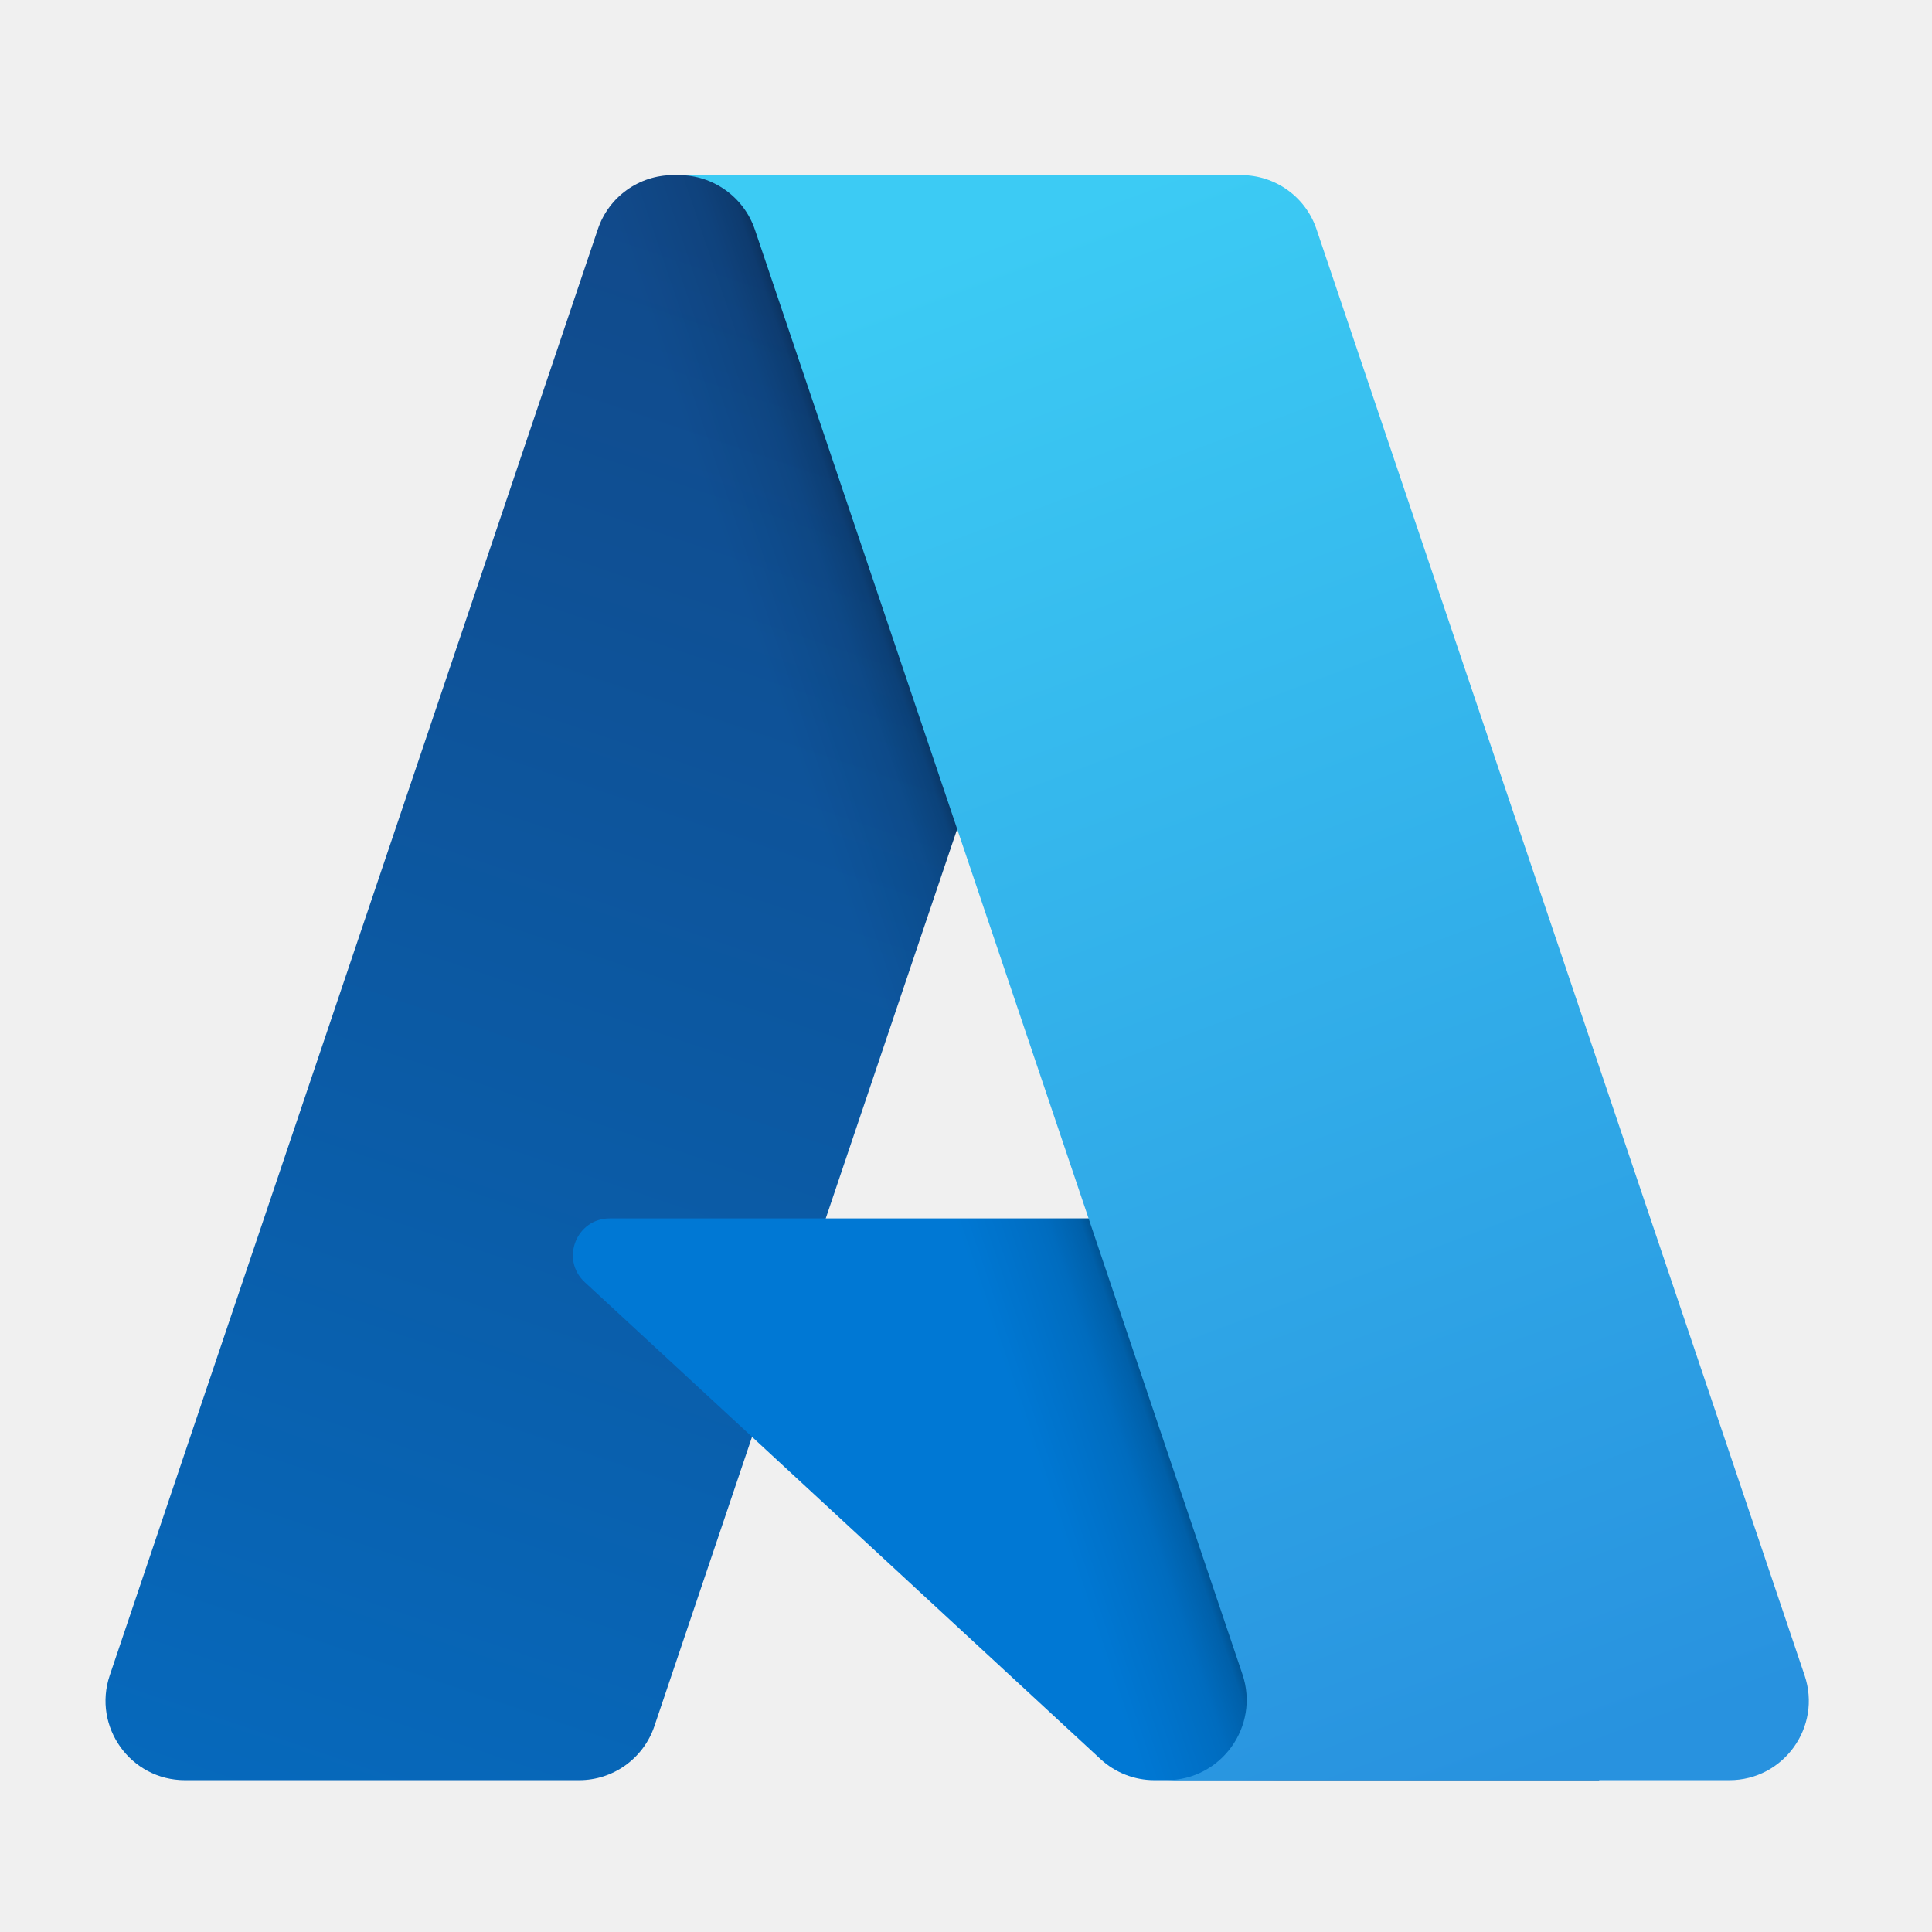
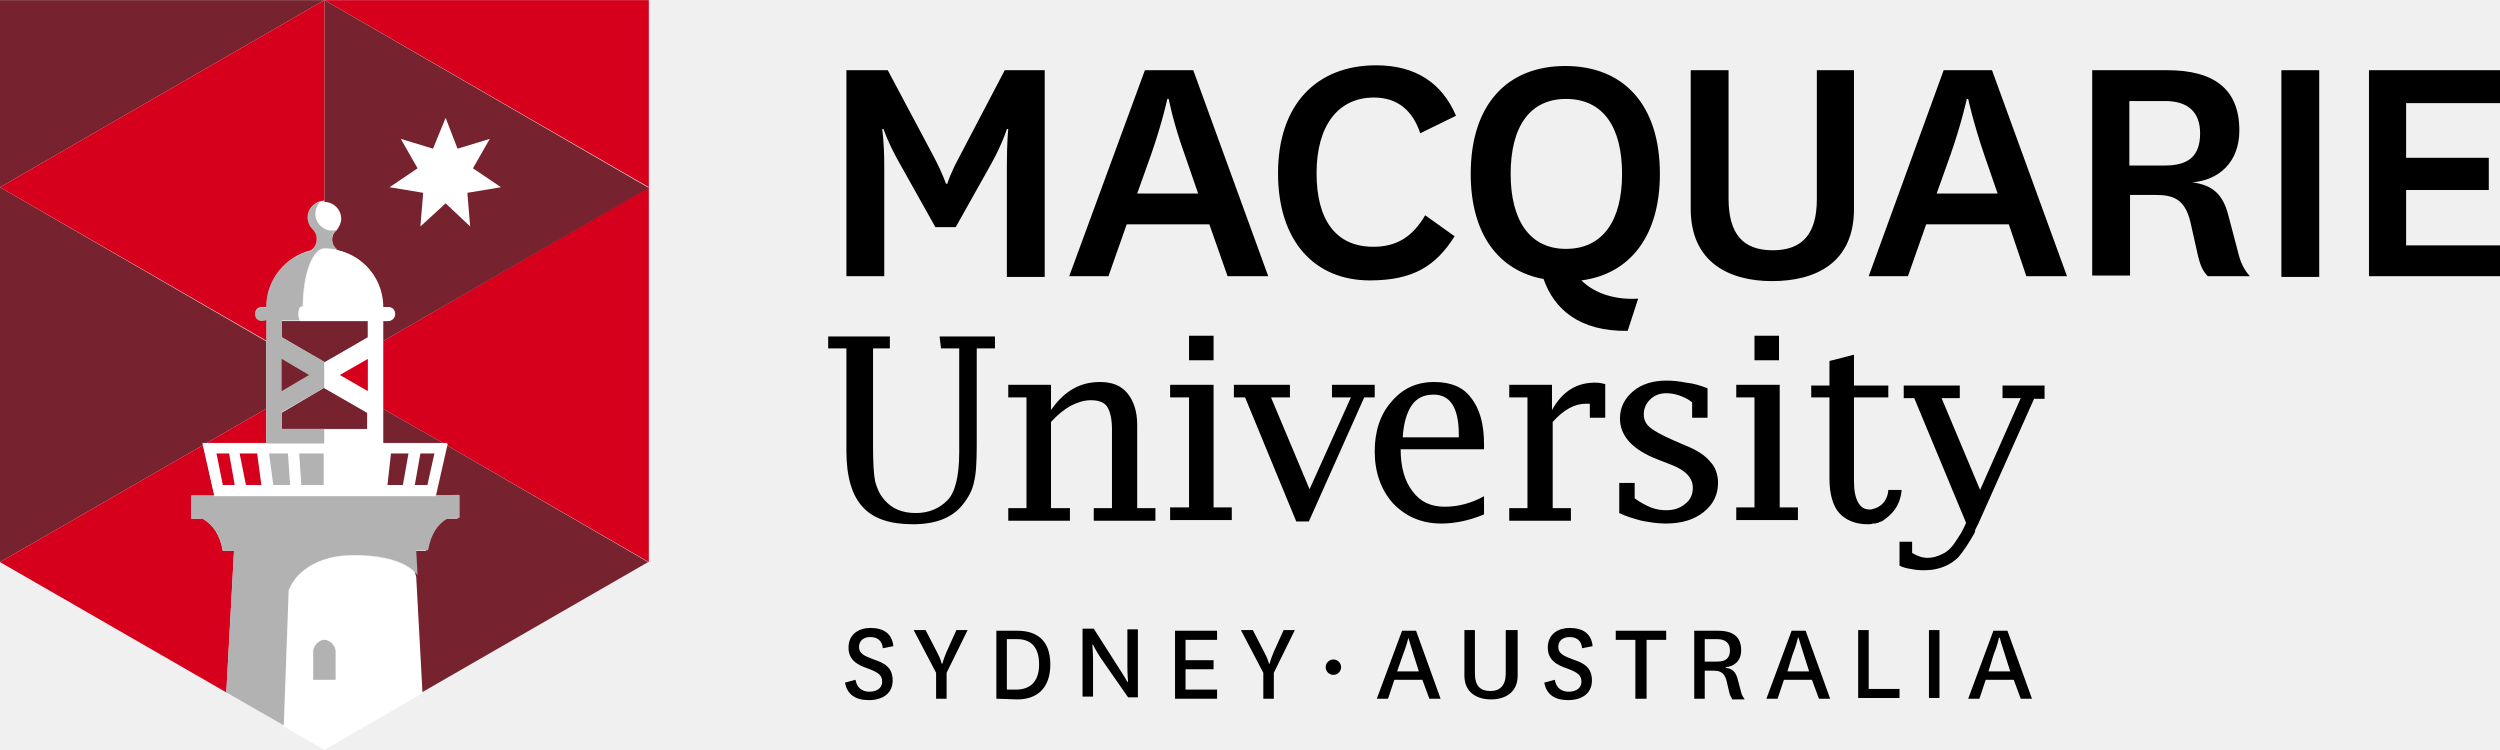
- <svg xmlns="http://www.w3.org/2000/svg" width="100%" height="100%" viewBox="0 0 65 65" fill="none">
-   <path d="M20.115 7.708C20.481 6.622 21.499 5.892 22.645 5.892H39.628L22.016 58.075C21.649 59.161 20.632 59.892 19.486 59.892H6.222C4.395 59.892 3.108 58.098 3.692 56.368L20.115 7.708Z" fill="url(#paint0_linear_2532_530598)" />
-   <path d="M47.224 40.992H20.514C19.388 40.992 18.847 42.374 19.674 43.138L37.025 59.182C37.519 59.639 38.166 59.892 38.838 59.892H53.803L47.224 40.992Z" fill="#0078D4" />
-   <path d="M22.645 5.892C21.499 5.892 20.481 6.622 20.115 7.708L3.692 56.368C3.108 58.098 4.395 59.892 6.222 59.892H19.486C20.631 59.892 21.649 59.161 22.016 58.075L25.283 48.394L36.834 59.174C37.328 59.635 37.979 59.892 38.655 59.892H53.803L47.224 40.992H27.781L39.628 5.892H22.645Z" fill="url(#paint1_linear_2532_530598)" />
-   <path d="M44.291 7.708C43.925 6.622 42.907 5.892 41.761 5.892H22.753H22.84C23.998 5.892 25.027 6.631 25.398 7.728L41.8 56.328C42.391 58.078 41.089 59.892 39.242 59.892H38.953H58.184C60.01 59.892 61.298 58.098 60.714 56.368L44.291 7.708Z" fill="url(#paint2_linear_2532_530598)" />
-   <defs>
-     <linearGradient id="paint0_linear_2532_530598" x1="22.551" y1="7.761" x2="4.939" y2="59.79" gradientUnits="userSpaceOnUse">
-       <stop stop-color="#114A8B" />
-       <stop offset="1" stop-color="#0669BC" />
-     </linearGradient>
-     <linearGradient id="paint1_linear_2532_530598" x1="36.622" y1="40.997" x2="32.551" y2="42.374" gradientUnits="userSpaceOnUse">
-       <stop stop-opacity="0.3" />
-       <stop offset="0.071" stop-opacity="0.2" />
-       <stop offset="0.321" stop-opacity="0.1" />
-       <stop offset="0.623" stop-opacity="0.05" />
-       <stop offset="1" stop-opacity="0" />
-     </linearGradient>
-     <linearGradient id="paint2_linear_2532_530598" x1="33.716" y1="7.761" x2="53.049" y2="59.267" gradientUnits="userSpaceOnUse">
-       <stop stop-color="#3CCBF4" />
-       <stop offset="1" stop-color="#2892DF" />
-     </linearGradient>
-   </defs>
+ <svg xmlns="http://www.w3.org/2000/svg" id="Layer_1" viewBox="0 0 356.8 107" width="2500" height="750">
+   <style>.st0{fill:#d6001c}.st1{fill:#76232f}.st2{fill:#fff}.st3{fill:#b2b2b2}</style>
+   <path d="M133.5 32.4l-5.1-9.1c-1.7-3-2.3-4.9-2.3-4.9h-.2s.3 1.8.3 5.2v15.8h-5.4V10h5.9l6.6 12.4c1.3 2.5 1.7 3.8 1.7 3.8h.2s.4-1.4 1.7-3.8l6.5-12.4h5.7v29.5h-5.4V23.6c0-3.5.2-5.2.2-5.2h-.2s-.6 2-2.2 4.9l-5.1 9.1h-2.9zM172.6 32h-11.8l-2.6 7.4h-5.6L163.4 10h6.9L181 39.4h-5.8l-2.6-7.4zm-10.3-4.4h8.7l-1.9-5.5c-1.7-4.7-2.3-8-2.3-8h-.2s-.7 3.3-2.3 7.9l-2 5.6zM207.6 33.7c-2.7 4.3-6 6.3-12.1 6.3-7.8 0-13.1-5.5-13.1-15.3s5.5-15.4 14-15.4c5.6 0 9.4 2.5 11.4 7.2l-5.1 2.5c-1.1-3.3-3.3-5.1-6.6-5.1-5.2 0-8.2 4.1-8.2 10.8 0 6.6 2.7 10.5 8.1 10.5 3.3 0 5.6-1.4 7.4-4.5l4.2 3zM232.3 47.2c-6.9.1-10.5-3.1-12-7.4-6.5-1.2-10.4-6.5-10.4-15 0-9.9 5.2-15.4 13.5-15.4s13.5 5.5 13.5 15.4c0 8.9-4.3 14.3-11.2 15.2 2 2 5.1 2.8 8.1 2.6l-1.5 4.6zm-16.7-22.4c0 6.6 2.7 10.7 7.9 10.7 5.3 0 8-4.1 8-10.7 0-6.7-2.7-10.7-8-10.7-5.2 0-7.9 4-7.9 10.7zM264.6 10v19.8c0 7.8-5.6 10.3-11.7 10.3-6 0-11.6-2.6-11.6-10.3V10h5.4v18.3c0 5 2 7.4 6.3 7.4s6.3-2.4 6.3-7.3V10h5.3zM286.7 32h-11.8l-2.6 7.4h-5.6L277.4 10h6.9L295 39.4h-5.8l-2.5-7.4zm-10.3-4.4h8.7l-1.9-5.5c-1.6-4.7-2.3-8-2.3-8h-.2s-.7 3.3-2.3 7.9l-2 5.6zM315.1 39.4c-.8-.8-1.1-1.7-1.4-2.9l-1.1-4.9c-.8-3.2-2.4-3.8-5-3.8H304v11.5h-5.4V10h10.7c6.7 0 10.3 2.7 10.3 8.6 0 4.6-3 7.1-6.7 7.4 2.8.4 4.3 1.6 5.1 4.6l1.5 5.7c.3 1.2.8 2.2 1.6 3.1h-6zm-11.2-15.8h5.1c3.4 0 5-1.4 5-4.6 0-2.9-1.6-4.6-5-4.6h-5.1v9.2zM331 10v29.5h-5.4V10h5.4zM356.8 39.4h-18.7V10h18.7v4.7h-13.4v7.8h11.8v4.6h-11.8V35h13.4v4.4z" />
+   <g>
+     <path class="st0" d="M54.6 58.3l8.6 4.9h.6l-.1.3 28.9 16.7V26.7l-38 22z" />
+     <path class="st1" d="M29.5 63.2l8.5-4.9v-9.6l-38-22v53.5l29-16.7-.1-.3z" />
+     <path class="st0" d="M46.3 0l46.3 26.7V0z" />
+     <path class="st1" d="M0 0v26.7L46.3 0zM65.3 70.7V74h-1.6c-1.5.9-2.5 2.3-2.9 4.6h-1.7l.2 3.6.9 16.6 32.3-18.6-28.8-16.7-1.6 7.2h3.2zM63.2 63.2l-8.6-4.9v4.9z" />
+     <path class="st0" d="M30.6 70.7L29 63.5 0 80.2l32.3 18.6 1.1-20.2h-1.6c-.4-2.3-1.4-3.8-2.9-4.6h-1.6v-3.3h3.3zM38 58.3l-8.5 4.9H38z" />
+     <path class="st2" d="M47.4 32.9c.2 0 .4 0 .6-.1.4-.4.7-1 .7-1.7 0-1.3-1.1-2.4-2.4-2.4-.2 0-.4 0-.6.1-.4.4-.7 1-.7 1.7 0 1.3 1.1 2.4 2.4 2.4zM50.1 79.3c-6.7.1-8.6 4.2-8.6 4.2l-.4.8-.7 19.3 5.9 3.4 14-8.1-.9-16.6c0-.3-1.7-3.1-9.3-3z" />
+     <g>
+       <path class="st3" d="M27.3 70.7V74h1.6c1.5.9 2.5 2.3 2.9 4.6h1.6l-1.1 20.2 8.2 4.7.7-19.3.4-.8s1.9-4.1 8.6-4.2c7.6-.1 9.3 2.7 9.4 2.9l-.2-3.6h1.7c.4-2.3 1.4-3.8 2.9-4.6h1.6v-3.3c-.3.1-38.3.1-38.3.1z" />
+     </g>
+     <path class="st3" d="M47.9 92.9c0-.6-.7-1.6-1.6-1.6-.9 0-1.6 1-1.6 1.6V97h3.2v-4.1z" />
+     <g>
+       <path class="st1" d="M40.2 45.8v2.3l6.1 3.6 6.2-3.6v-2.3zM46.3 55.3l-6.1 3.6v2.3h12.3v-2.3z" />
+     </g>
+     <g>
+       <path class="st1" d="M54.6 43.8h.7c.5 0 1 .4 1 1 0 .5-.4 1-1 1h-.7v2.9l38-21.9L46.3 0v28.8c1.3 0 2.4 1.1 2.4 2.4 0 .6-.3 1.2-.7 1.7-.4.3-.6.8-.6 1.3 0 .6.3 1.2.8 1.5 3.7.9 6.4 4.2 6.4 8.1z" />
+     </g>
+     <g>
+       <path class="st3" d="M46.3 61.2h-6.1v-2.4l6.1-3.5v-3.7l-6.1-3.5v-2.4h2.7c-.2-.1-.3-.5-.3-1 0-.6.2-1 .4-1h.2c0-4.6 1.4-8.3 3.1-8.3.6 0 1.3.1 1.9.2-.5-.3-.8-.9-.8-1.5 0-.5.2-1 .6-1.3-.2 0-.4.1-.6.1-1.3 0-2.4-1.1-2.4-2.4 0-.7.3-1.3.7-1.7-1 .3-1.8 1.2-1.8 2.3 0 .6.3 1.2.7 1.7.4.3.6.8.6 1.4 0 .6-.3 1.2-.8 1.6-3.7.8-6.4 4.1-6.4 8.1h-.6c-.6 0-1 .4-1 1 0 .5.4 1 1 1h.6v17.4h8.3v-2.1z" />
+     </g>
+     <path class="st2" d="M46.3 51.7v3.7l6.1 3.5v2.4h-6.1v2H28.9l1.7 7.5h31.6l1.7-7.5h-9.2V45.8h.7c.5 0 1-.4 1-1s-.4-1-1-1h-.7c0-4.6-3.7-8.3-8.3-8.3-1.7 0-3.1 3.7-3.1 8.3H43c-.2 0-.4.4-.4 1 0 .5.1.9.3 1h9.6v2.4l-6.2 3.5z" />
+     <path class="st1" d="M40.2 51.2l3.9 2.3-3.9 2.3z" />
+     <path class="st0" d="M52.5 51.2l-4 2.3 4 2.3z" />
+     <path class="st2" d="M63.6 29L60 32.3l.4-4.8-4.8-.8 4-2.7-2.4-4.2 4.6 1.4 1.8-4.4 1.7 4.4 4.6-1.4-2.4 4.2 4 2.7-4.8.8.4 4.8z" />
+     <g>
+       <path class="st0" d="M37.4 45.8c-.6 0-1-.4-1-1s.4-1 1-1h.6c0-3.9 2.7-7.2 6.4-8.1.5-.4.8-.9.8-1.6 0-.6-.2-1-.6-1.4-.4-.4-.7-1-.7-1.7 0-1.1.8-2 1.8-2.3.2 0 .4-.1.6-.1V0L0 26.7l38 21.9v-2.9l-.6.1z" />
+     </g>
+     <g>
+       <path class="st3" d="M39 69.2h2.4l-.3-4.5h-2.7l.6 4.5zM43 69.2h3.2v-4.5h-3.5l.3 4.5z" />
+       <path class="st0" d="M35.1 69.2h2.2l-.6-4.5h-2.5l.9 4.5zM31.8 69.2h1.7l-.8-4.5h-1.8l.9 4.5z" />
+       <path class="st1" d="M55.3 69.2h2.2l.8-4.5h-2.5l-.5 4.5zM59.2 69.2H61l1-4.5h-2l-.8 4.5z" />
+     </g>
+   </g>
+   <g>
+     <path d="M134.3 49.7h2.6v14.8c0 3.5-.6 5.8-1.7 6.9-1.2 1.2-2.7 1.8-4.5 1.8-1.9 0-3.4-.6-4.5-1.9-.6-.7-1-1.5-1.3-2.6-.2-1-.3-2.7-.3-5v-14h2.4V48h-8.8v1.7h2.6v14.7c0 3.6.8 6.3 2.3 7.9 1.5 1.7 3.9 2.5 7.2 2.5 3.2 0 5.6-.9 7.1-2.8.8-1 1.4-2.1 1.6-3.2.3-1.1.4-2.9.4-5.3V49.7h2.6V48h-7.9l.2 1.7zM162.3 60.6c0-1.9-.5-3.4-1.4-4.5-.9-1.1-2.2-1.6-3.9-1.6-1.4 0-2.7.3-3.9 1-1.2.7-2.2 1.7-3.1 3v-3.6h-6.1v1.8h2.6v15.8h-2.6v1.8h8.8v-1.8H150V60.2c.9-1 1.9-1.8 2.8-2.3 1-.5 1.9-.8 2.9-.8 1.1 0 1.9.3 2.3.9.4.6.7 1.7.7 3.2v11.3h-2.6v1.8h8.8v-1.8h-2.6V60.6zM173.2 54.9H167v1.8h2.7v15.7H167v1.8h8.8v-1.8h-2.6zM169.7 47.9h3.5v3.5h-3.5zM190.1 56.7h2.7l-5.9 13.1-5.5-13.1h2.7v-1.8h-8v1.8h1.6l7.3 17.7h1.8l7.9-17.7h1.5v-1.8h-6.1zM204.7 54.5c-2.5 0-4.5.9-6.1 2.8-1.6 1.8-2.4 4.2-2.4 7.1 0 3 .9 5.5 2.6 7.4 1.8 1.9 4.1 2.9 6.9 2.9 1.9 0 3.9-.4 6.1-1.3v-2.6c-1.8 1-3.7 1.5-5.6 1.5-2 0-3.5-.7-4.6-2.2-1.1-1.4-1.7-3.4-1.7-6h11.9v-.7c0-2.9-.6-5.1-1.9-6.7-1.1-1.5-2.9-2.2-5.2-2.2zm3.5 7.9h-8c.1-2 .6-3.6 1.3-4.6.7-1 1.7-1.5 3.1-1.5 2.4 0 3.6 1.9 3.6 5.7v.4zM221.5 58.5v-3.6h-6.1v1.8h2.6v15.8h-2.6v1.8h8.8v-1.8h-2.6V60.2c1.6-1.8 3.2-2.6 4.7-2.6h.6v2h2.2v-4.8c-.4-.1-.8-.2-1.2-.2-2.8-.1-4.9 1.2-6.4 3.9zM240.4 63.5l-1.6-.7c-1.6-.7-2.7-1.3-3.3-1.8-.6-.5-.9-1.1-.9-1.9 0-.8.3-1.5.9-2.1.6-.6 1.4-.9 2.3-.9.6 0 1.2.1 1.8.3.6.2 1.3.5 1.9 1v2.2h2.2v-4.2c-1-.4-2-.7-3-.8-1-.2-1.9-.3-2.9-.3-1.9 0-3.5.5-4.7 1.5-1.2 1-1.9 2.3-1.9 3.9 0 2.5 1.8 4.5 5.5 5.9l1.8.7c2.1.8 3.1 1.9 3.1 3.3 0 .9-.3 1.7-1.1 2.3-.7.6-1.6.9-2.7.9-.7 0-1.4-.1-2.2-.4-.7-.3-1.5-.7-2.3-1.3v-2.2h-2.2v4.3c1 .5 2.1.8 3.2 1.1 1.1.2 2.2.4 3.4.4 2.2 0 4-.5 5.4-1.6 1.4-1.1 2.1-2.5 2.1-4.2 0-1.2-.4-2.3-1.1-3-.7-.9-1.9-1.7-3.7-2.4zM250.4 47.9h3.5v3.5h-3.5zM254 54.9h-6.2v1.8h2.6v15.7h-2.6v1.8h8.8v-1.8H254zM271.4 69.9h-1.9s0 1.9-1.8 2.6c-.3.1-.6.2-.8.2-.8 0-1.3-.3-1.7-1-.4-.7-.6-1.7-.6-3v-12h4.9V55h-4.9v-4.4l-3.5.9V55h-2.6v1.7h2.6v11.6c0 2.2.5 3.9 1.4 4.9.9 1 2.3 1.6 4 1.6.3 0 .6 0 .8-.1H267.6c.1 0 .3-.1.4-.1.1 0 .1 0 .2-.1.1 0 .2-.1.3-.1.1 0 .1 0 .2-.1 1.2-.8 2.5-2 2.7-4.4z" />
+     <path d="M285.8 55v1.8h2.6l-5.8 13.1-5.5-13.1h2.6V55h-8v1.8h1.5l7.4 17.8c-.3.7-.6 1.3-1 1.9-.7 1.1-1.3 2.1-2.5 2.6-.6.3-1.3.5-2 .5-.8 0-1.5-.3-2.2-.7v-1.6h-1.8v3.4c.3.2 1 .4 1.7.5 1 .2 1.9.2 2.9.1 1.5-.2 2.8-.8 3.8-1.8.7-.8 1.6-2.2 2.1-3.1.2-.3.3-.5.3-.8l.5-1 7.9-17.7h1.5V55h-6z" />
+   </g>
+   <g>
+     <path d="M122.1 97c.2 1.2 1 1.7 2 1.7s1.8-.5 1.8-1.4c0-.9-.4-1.3-2-1.9-1.5-.5-2.8-1.2-2.8-3 0-2 1.6-2.8 3.1-2.8 1.8 0 3.1.7 3.3 2.6l-1.5.3c-.1-1.1-.8-1.6-1.8-1.6-.9 0-1.6.5-1.6 1.4 0 1 .8 1.3 2.1 1.8 1.5.5 2.7 1.1 2.7 3s-1.5 2.8-3.4 2.8-3.1-.8-3.4-2.5l1.5-.4zM133.7 93c.6 1.1.7 1.7.7 1.7h.1s.1-.5.6-1.7l1.4-3.1h1.6l-3 6.1v3.7h-1.5V96l-3.2-6.1h1.7l1.6 3.1zM142.2 99.7V90h3c2.7 0 4.7 1.3 4.7 4.8 0 3.6-2.1 5-4.7 5l-3-.1zm2.8-1.3c1.9 0 3.3-1 3.3-3.6 0-2.7-1.4-3.6-3.1-3.6h-1.5v7.2h1.3zM159.8 95.5c.6.9 1.1 1.8 1.1 1.8h.1s-.1-1-.1-2.3v-5.2h1.5v9.7H161l-3.9-5.6c-.6-.9-1.1-1.9-1.1-1.9h-.1s.1 1 .1 2.3v5.1h-1.5v-9.7h1.6l3.7 5.8zM173.7 99.7h-6V90h6v1.3h-4.5v2.9h4v1.3h-4v2.9h4.5v1.3zM180.4 93c.6 1.1.7 1.7.7 1.7h.1s.1-.5.6-1.7l1.4-3.1h1.6l-3 6.1v3.7h-1.5V96l-3.2-6.1h1.7l1.6 3.1zM190.3 94.1c.6 0 1.1.5 1.1 1.1 0 .6-.5 1.1-1.1 1.1-.6 0-1.1-.5-1.1-1.1 0-.6.5-1.1 1.1-1.1zM203 97h-4l-.9 2.7h-1.6l3.6-9.7h2l3.5 9.7H204l-1-2.7zm-3.6-1.2h3.1l-.7-2.2c-.5-1.6-.8-2.6-.8-2.6s-.2 1-.8 2.5l-.8 2.3zM216.6 89.9v6.5c0 2.5-1.9 3.4-3.8 3.4s-3.8-.9-3.8-3.4v-6.5h1.5v6.2c0 1.8.8 2.5 2.2 2.5 1.4 0 2.2-.8 2.2-2.5v-6.2h1.7zM221.9 97c.2 1.2 1 1.7 2 1.7s1.8-.5 1.8-1.4c0-.9-.4-1.3-2-1.9-1.5-.5-2.8-1.2-2.8-3 0-2 1.6-2.8 3.1-2.8 1.8 0 3.1.7 3.3 2.6l-1.5.3c-.1-1.1-.8-1.6-1.8-1.6-.9 0-1.6.5-1.6 1.4 0 1 .8 1.3 2.1 1.8 1.5.5 2.7 1.1 2.7 3s-1.5 2.8-3.4 2.8-3.1-.8-3.4-2.5l1.5-.4zM233.4 99.7v-8.4h-2.8V90h7.2v1.3H235v8.4h-1.6zM247.2 99.7c-.2-.3-.3-.5-.4-.9l-.4-1.7c-.3-1.1-.9-1.4-1.8-1.4h-1.3v4h-1.5V90h3.4c2.2 0 3.3.9 3.3 2.8 0 1.5-1 2.3-2.2 2.4v.1c.9.1 1.4.5 1.7 1.6l.5 1.9c.1.4.3.7.5 1h-1.8zm-3.9-5.3h1.8c1.2 0 1.8-.5 1.8-1.6 0-1-.6-1.6-1.8-1.6h-1.8v3.2zM258.6 97h-4l-.9 2.7h-1.6l3.6-9.7h2l3.5 9.7h-1.6l-1-2.7zm-3.5-1.2h3.1l-.7-2.2c-.5-1.5-.8-2.6-.8-2.6h-.1s-.2 1-.8 2.5l-.7 2.3zM266.7 89.9v8.4h4.4v1.3h-5.9v-9.7h1.5zM276.8 89.9v9.7h-1.5v-9.7h1.5zM287.4 97h-4l-.9 2.7h-1.6l3.6-9.7h2l3.5 9.7h-1.6l-1-2.7zm-3.6-1.2h3.1l-.7-2.2c-.5-1.5-.8-2.6-.8-2.6h-.1s-.2 1-.8 2.5l-.7 2.3z" />
+   </g>
</svg>
